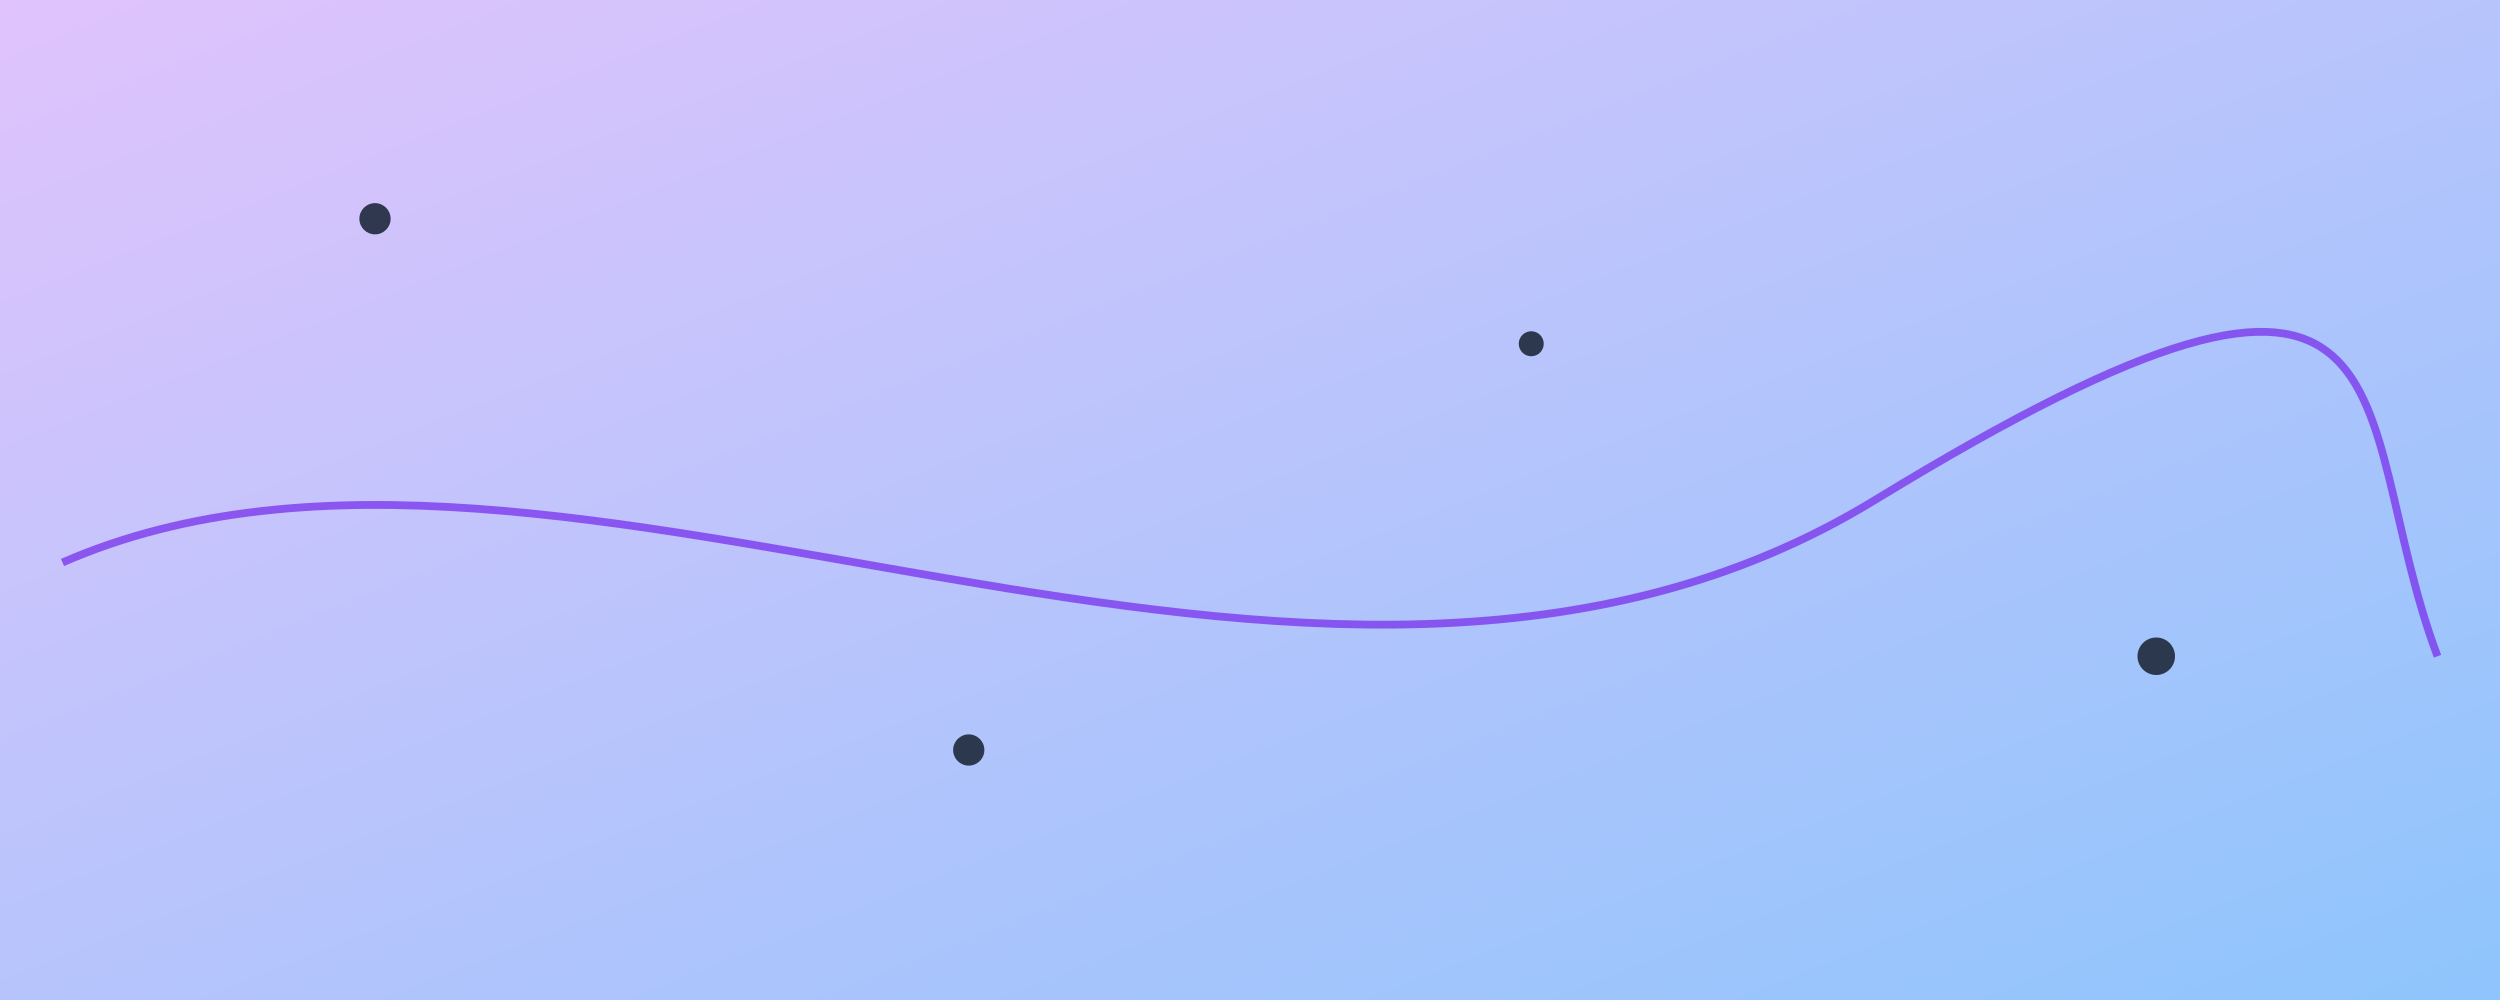
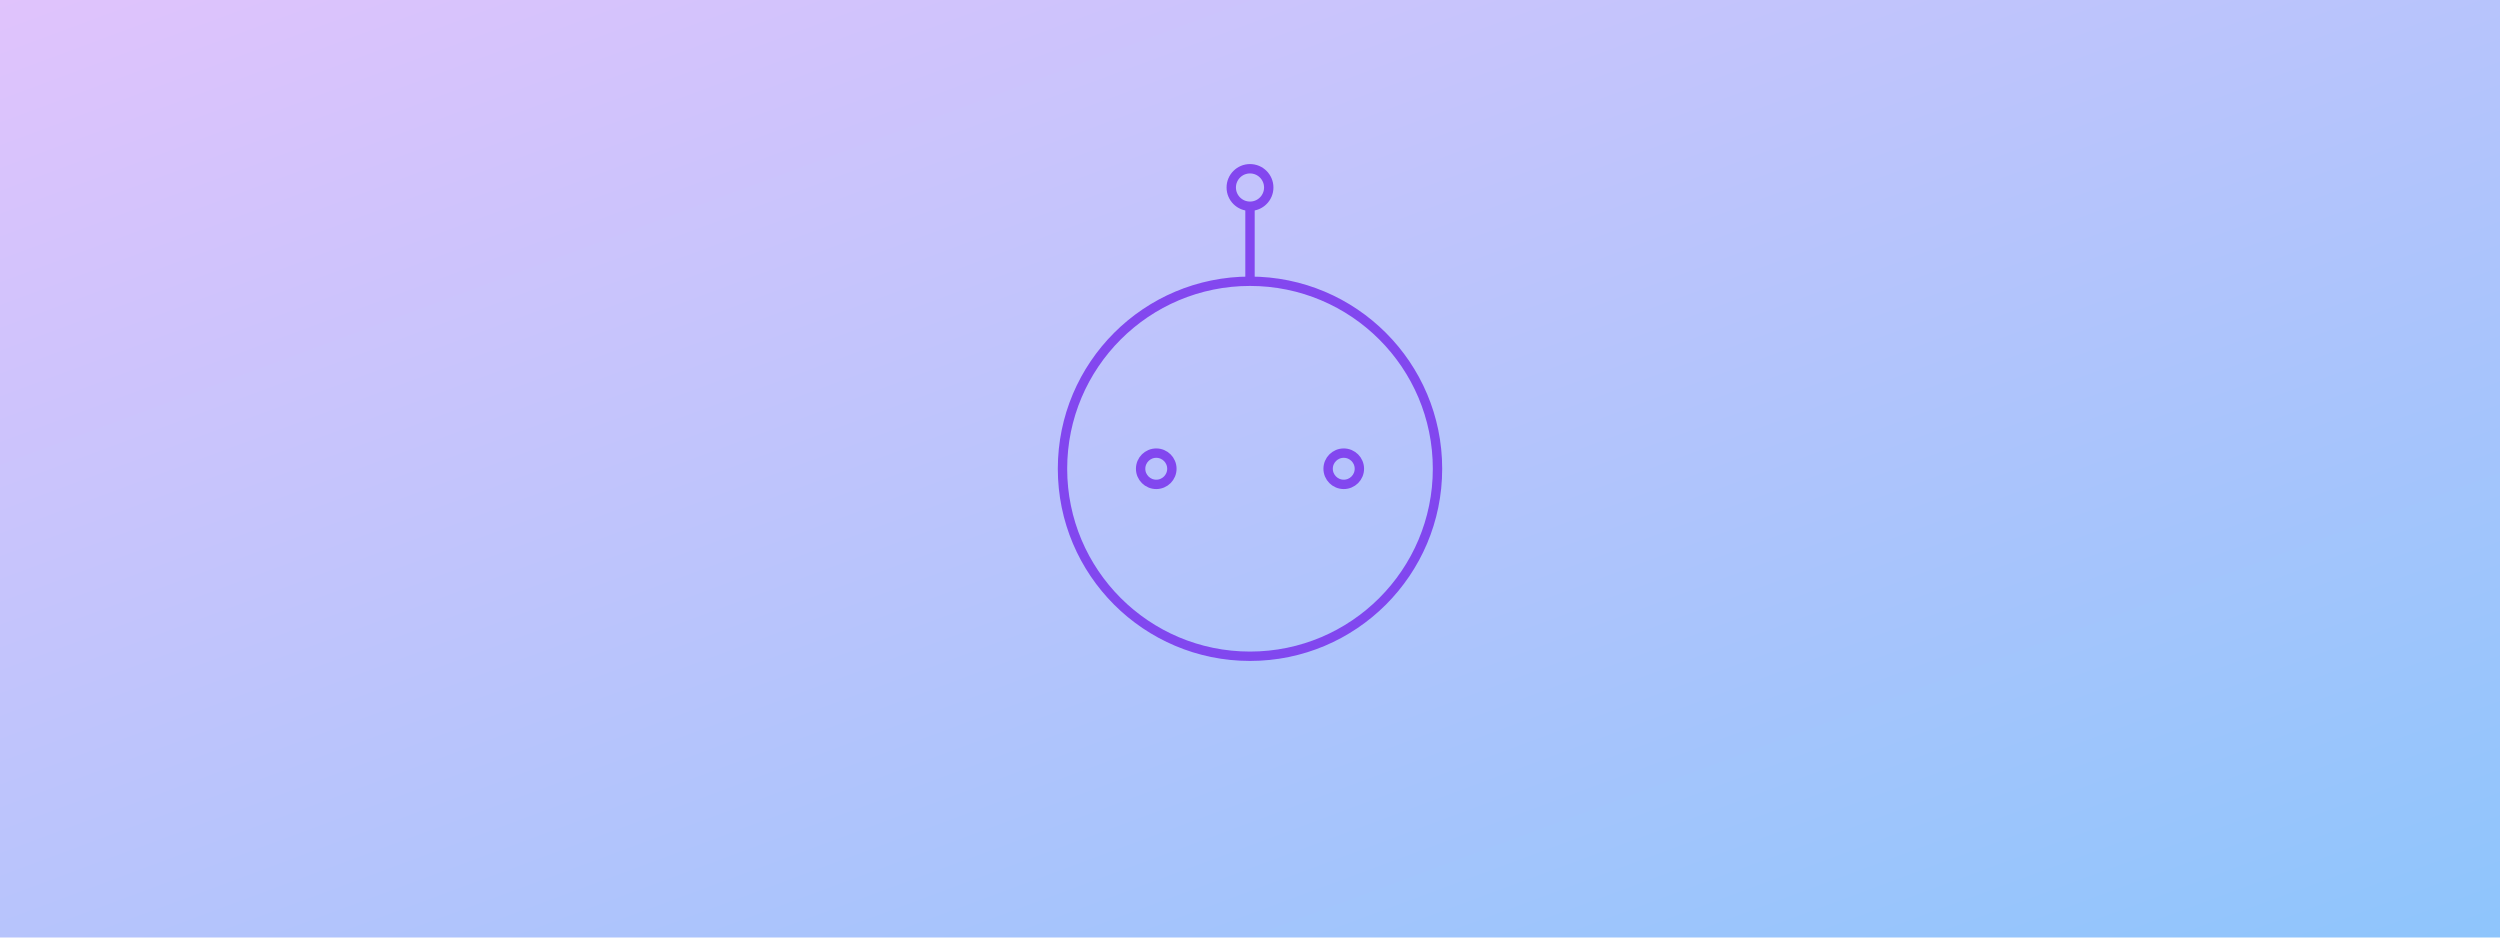
- <svg xmlns="http://www.w3.org/2000/svg" viewBox="0 0 1600 640">
+ <svg xmlns="http://www.w3.org/2000/svg" viewBox="0 0 1600 600">
  <defs>
-     <linearGradient id="g" x1="0" y1="0" x2="1" y2="1">
+     <linearGradient id="ai" x1="0" y1="0" x2="1" y2="1">
      <stop offset="0%" stop-color="#e0c3fc" />
      <stop offset="100%" stop-color="#8ec5fc" />
    </linearGradient>
  </defs>
-   <rect width="1600" height="640" fill="url(#g)" />
-   <g fill="none" stroke="#7c3aed" stroke-width="5" opacity=".8">
-     <path d="M40,360 C360,220 840,540 1200,320 S1500,260 1560,420" />
-   </g>
-   <g fill="#1e293b" opacity=".9">
-     <circle cx="240" cy="140" r="10" />
-     <circle cx="1380" cy="420" r="12" />
-     <circle cx="980" cy="220" r="8" />
-     <circle cx="620" cy="480" r="10" />
+   <rect width="1600" height="600" fill="url(#ai)" />
+   <g fill="none" stroke="#7c3aed" stroke-width="6" opacity="0.9">
+     <circle cx="800" cy="300" r="120" />
+     <line x1="800" y1="180" x2="800" y2="130" />
+     <circle cx="800" cy="120" r="12" />
+     <circle cx="740" cy="300" r="10" />
+     <circle cx="860" cy="300" r="10" />
  </g>
</svg>
